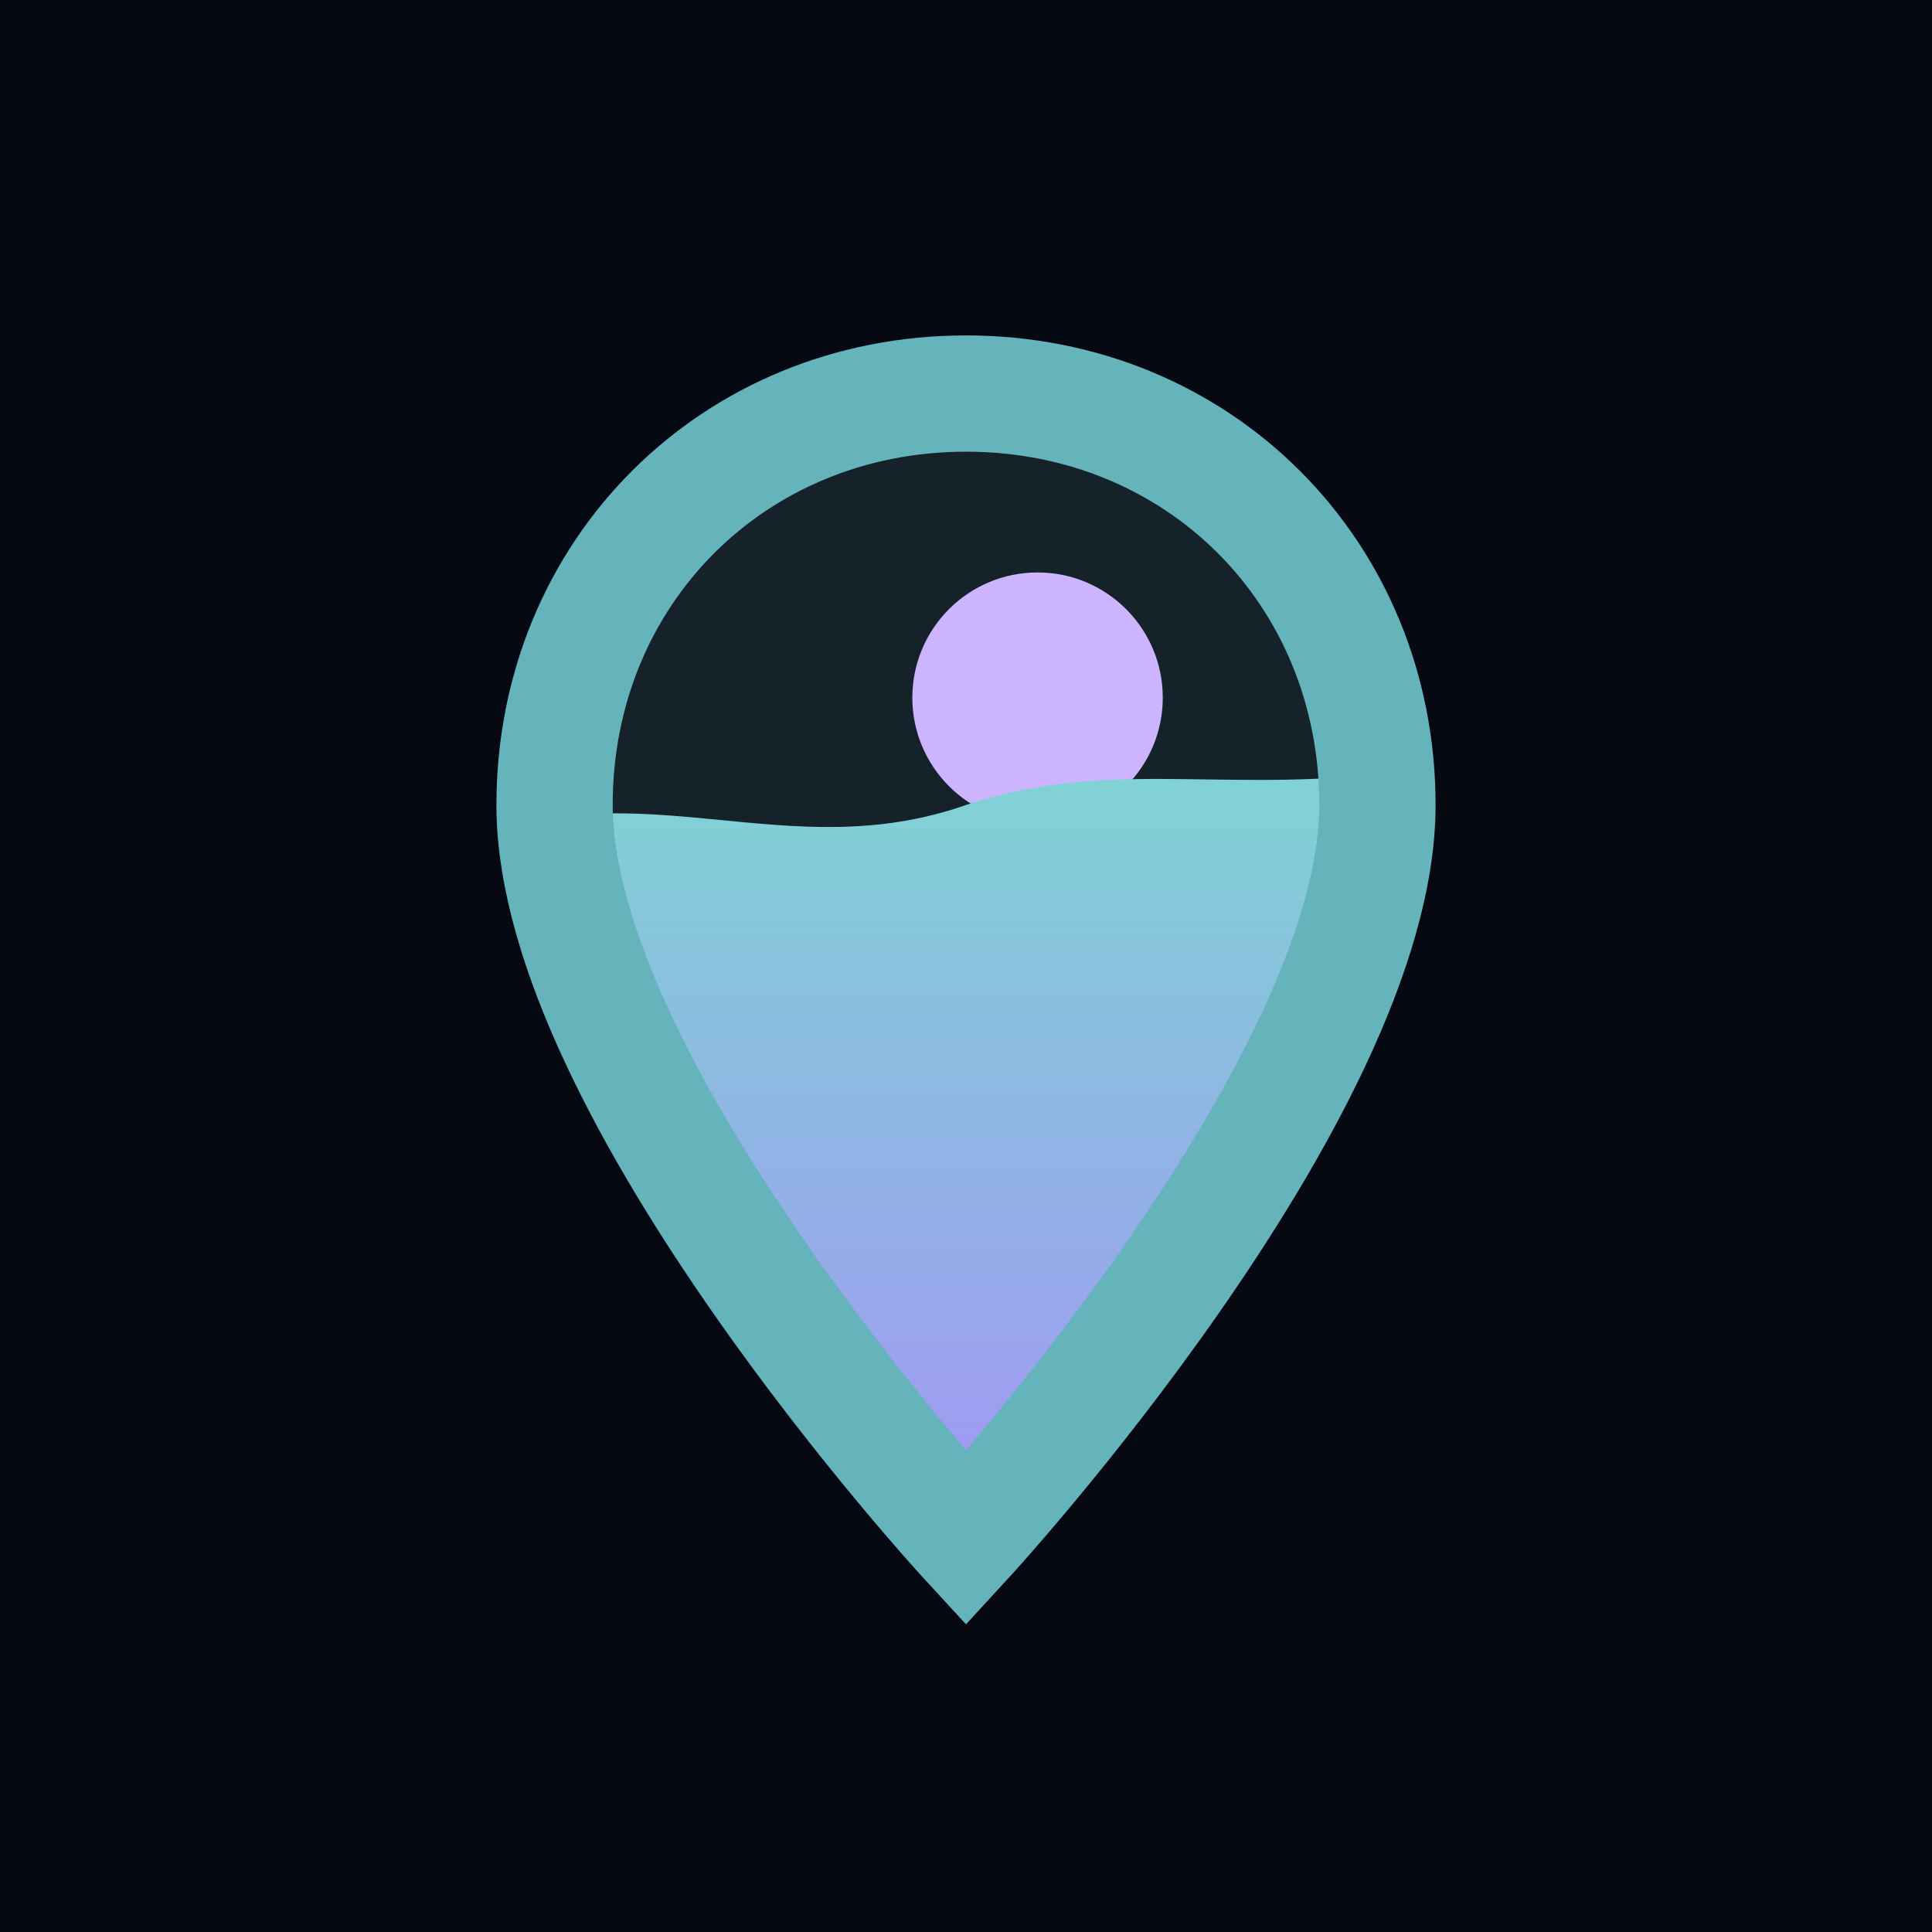
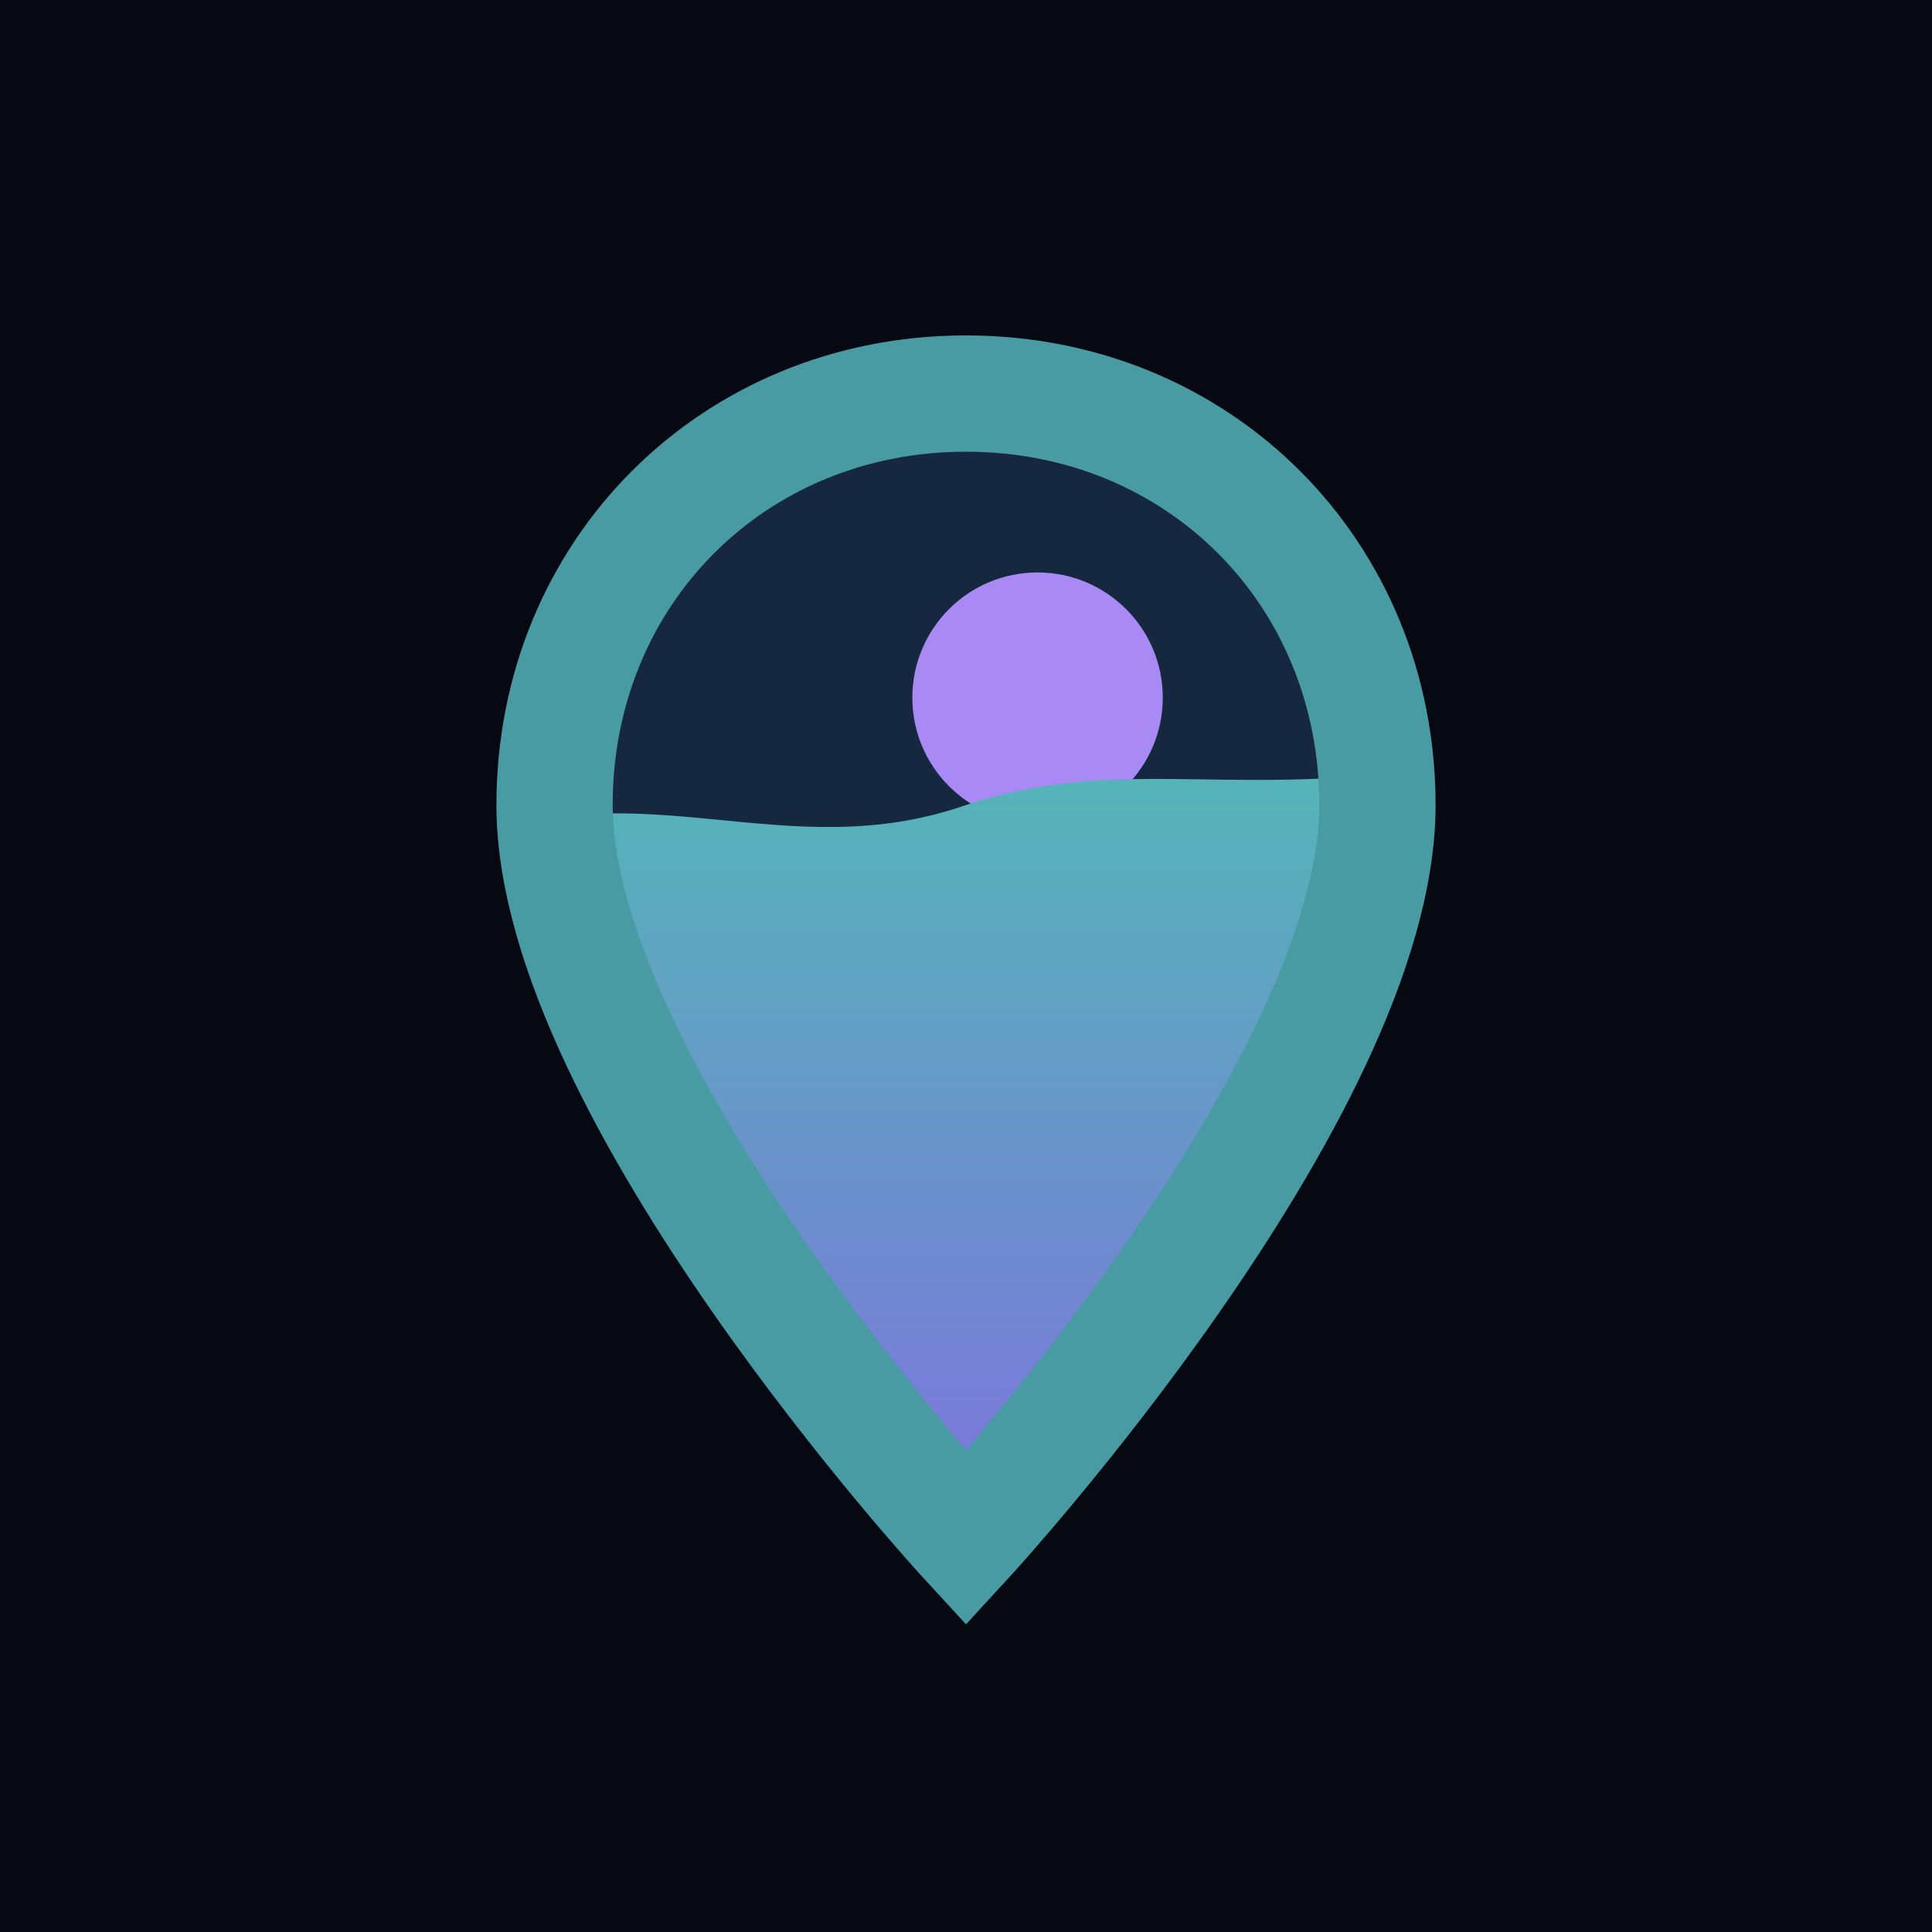
<svg xmlns="http://www.w3.org/2000/svg" viewBox="0 0 108 108" width="1080" height="1080">
  <defs>
    <linearGradient id="wv" x1="0" y1="0" x2="0" y2="1">
-       <stop offset="0" stop-color="#7FD4D4" />
-       <stop offset="1" stop-color="#A78BFA" />
+       <stop offset="0" stop-color="#54B6B7" />
+       <stop offset="1" stop-color="#8469E3" />
    </linearGradient>
    <clipPath id="cv">
      <path d="M54 22 C41 22 31 32 31 45 C31 61 54 86 54 86 C54 86 77 61 77 45 C77 32 67 22 54 22 Z" />
    </clipPath>
  </defs>
  <rect width="108" height="108" fill="#060912" />
-   <path d="M54 22 C41 22 31 32 31 45 C31 61 54 86 54 86 C54 86 77 61 77 45 C77 32 67 22 54 22 Z" fill="rgba(126,200,200,0.13)" />
-   <circle cx="58" cy="39" r="7" fill="#CDB4FF" />
+   <path d="M54 22 C41 22 31 32 31 45 C31 61 54 86 54 86 C54 86 77 61 77 45 C77 32 67 22 54 22 Z" fill="#16283F" />
+   <circle cx="58" cy="39" r="7" fill="#A98AF5" />
  <path d="M26 47 C36 43 44 48.5 54 45 C63 42 70 45 82 42.5 L82 92 L26 92 Z" fill="url(#wv)" clip-path="url(#cv)" />
-   <path d="M54 22 C41 22 31 32 31 45 C31 61 54 86 54 86 C54 86 77 61 77 45 C77 32 67 22 54 22 Z" fill="none" stroke="#65B3BB" stroke-width="6.5" />
+   <path d="M54 22 C41 22 31 32 31 45 C31 61 54 86 54 86 C54 86 77 61 77 45 C77 32 67 22 54 22 Z" fill="none" stroke="#489BA3" stroke-width="6.5" />
</svg>
